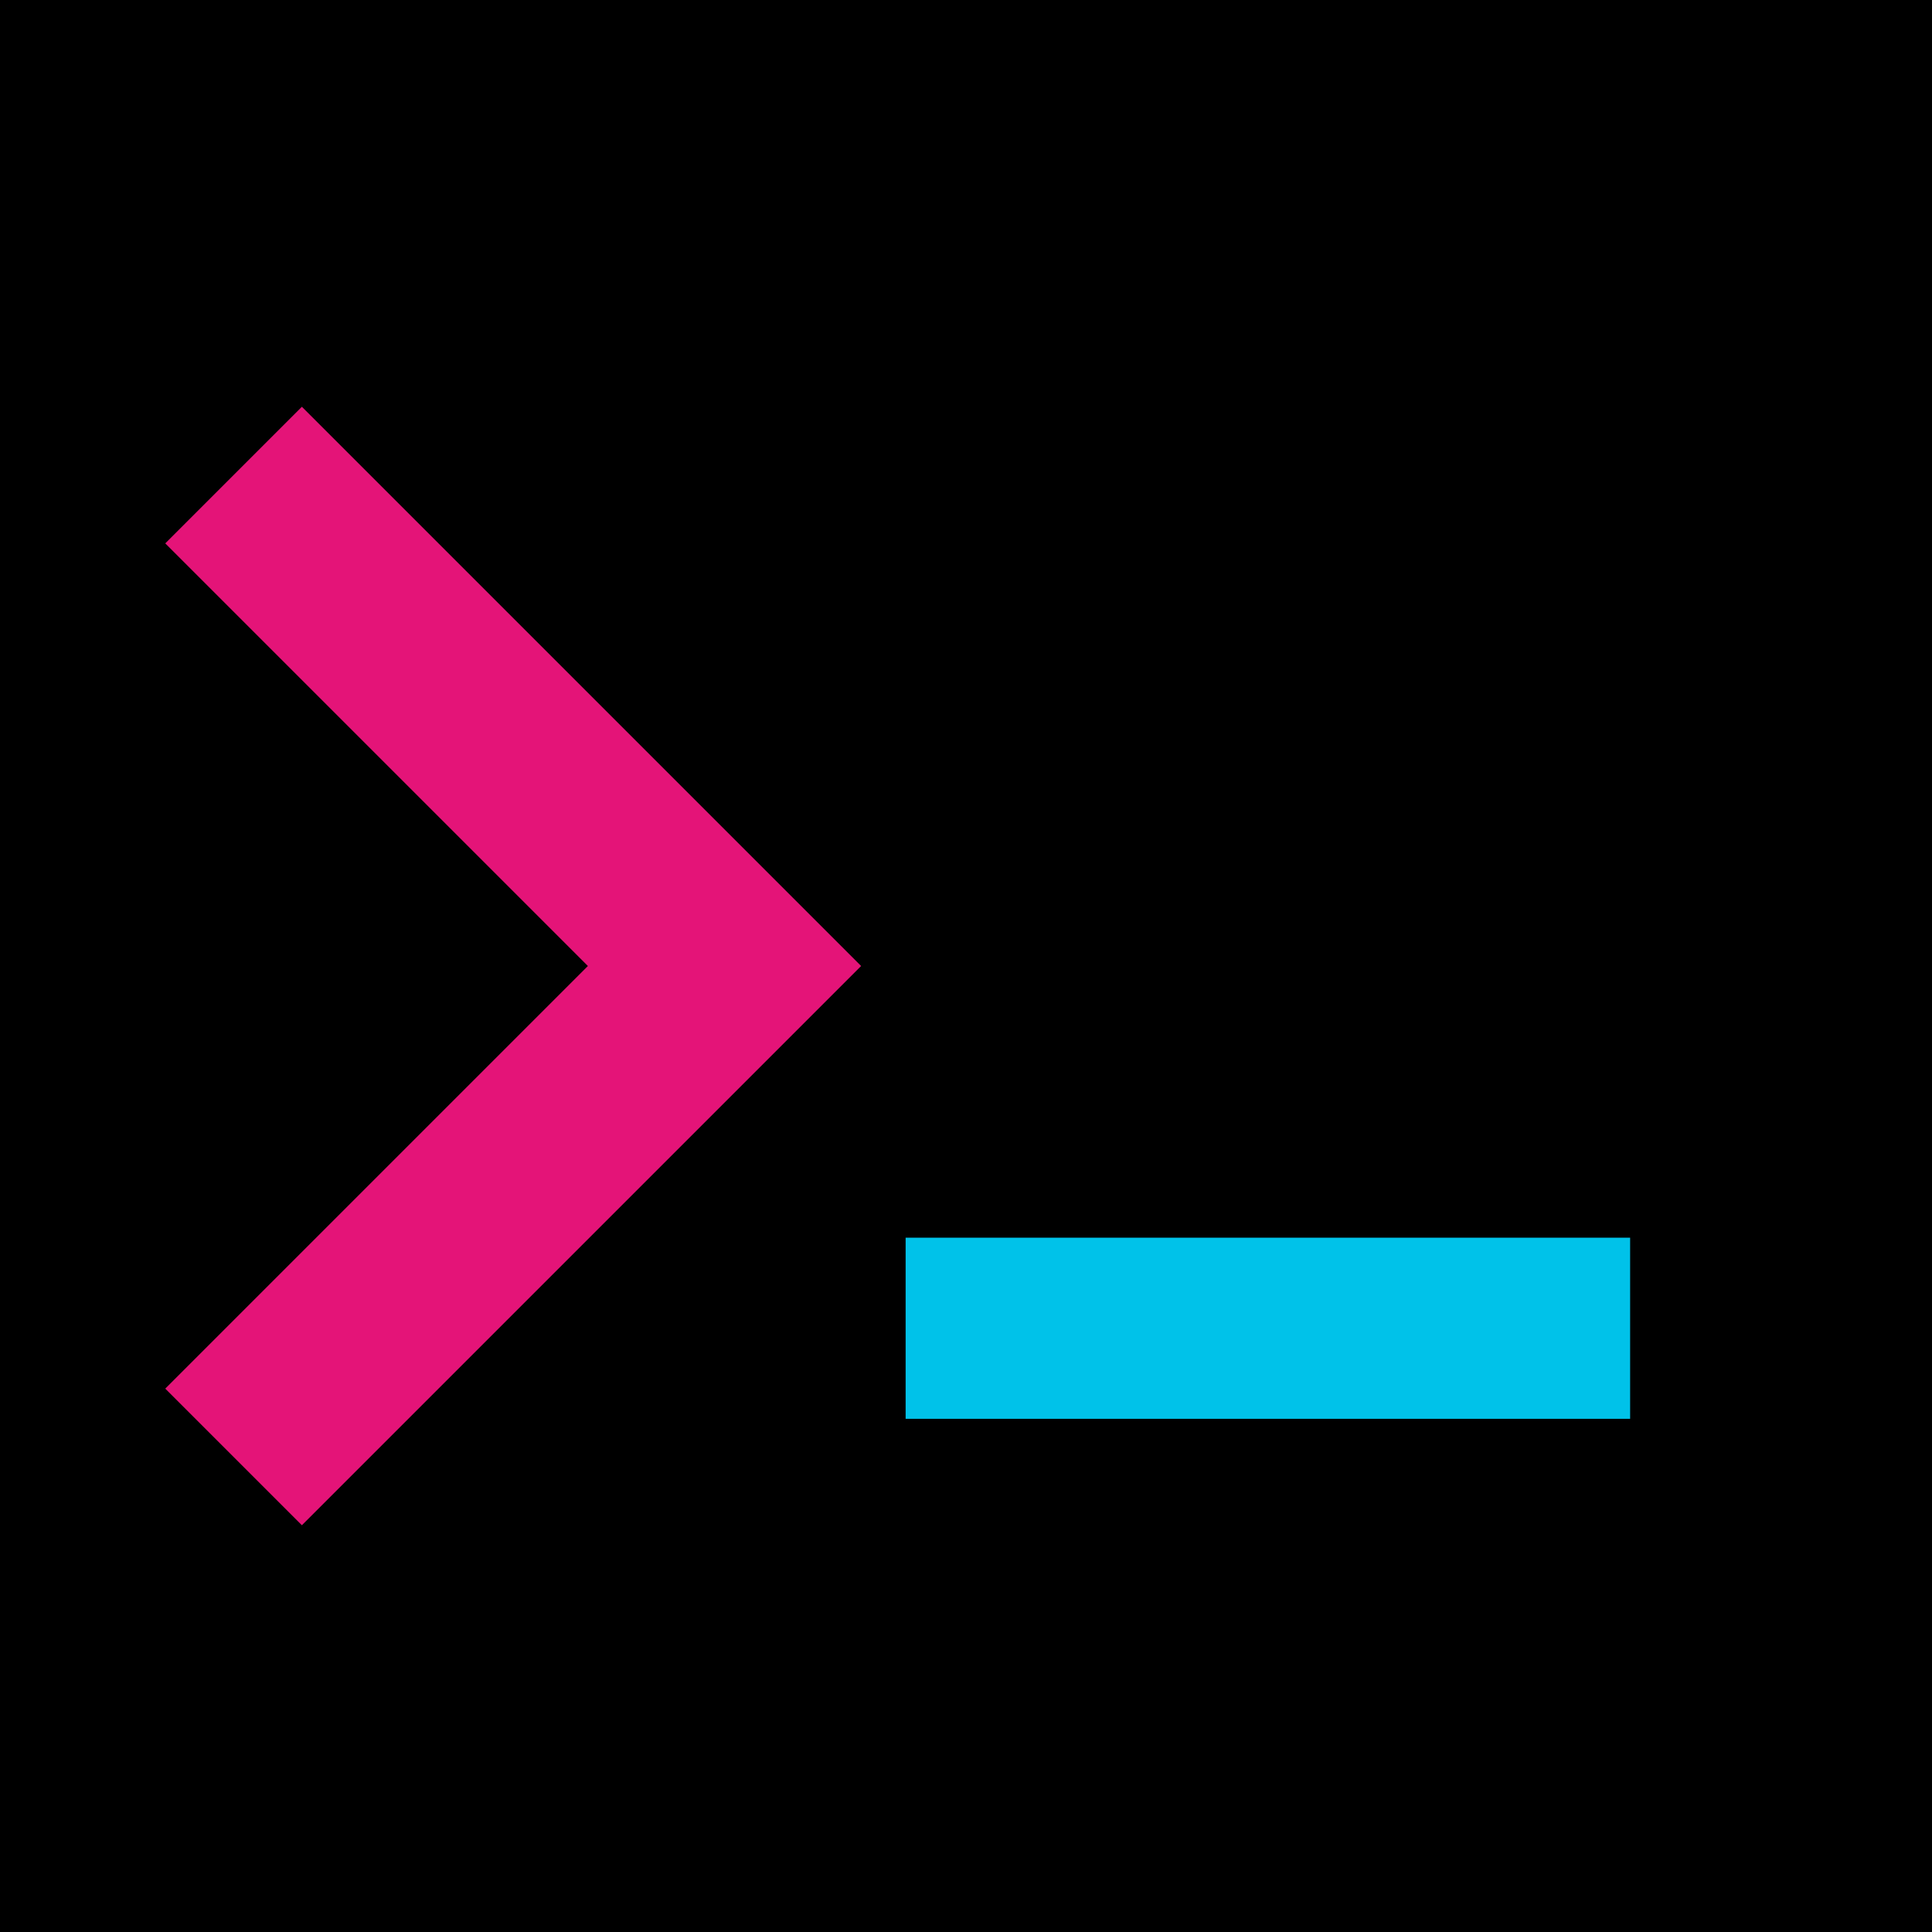
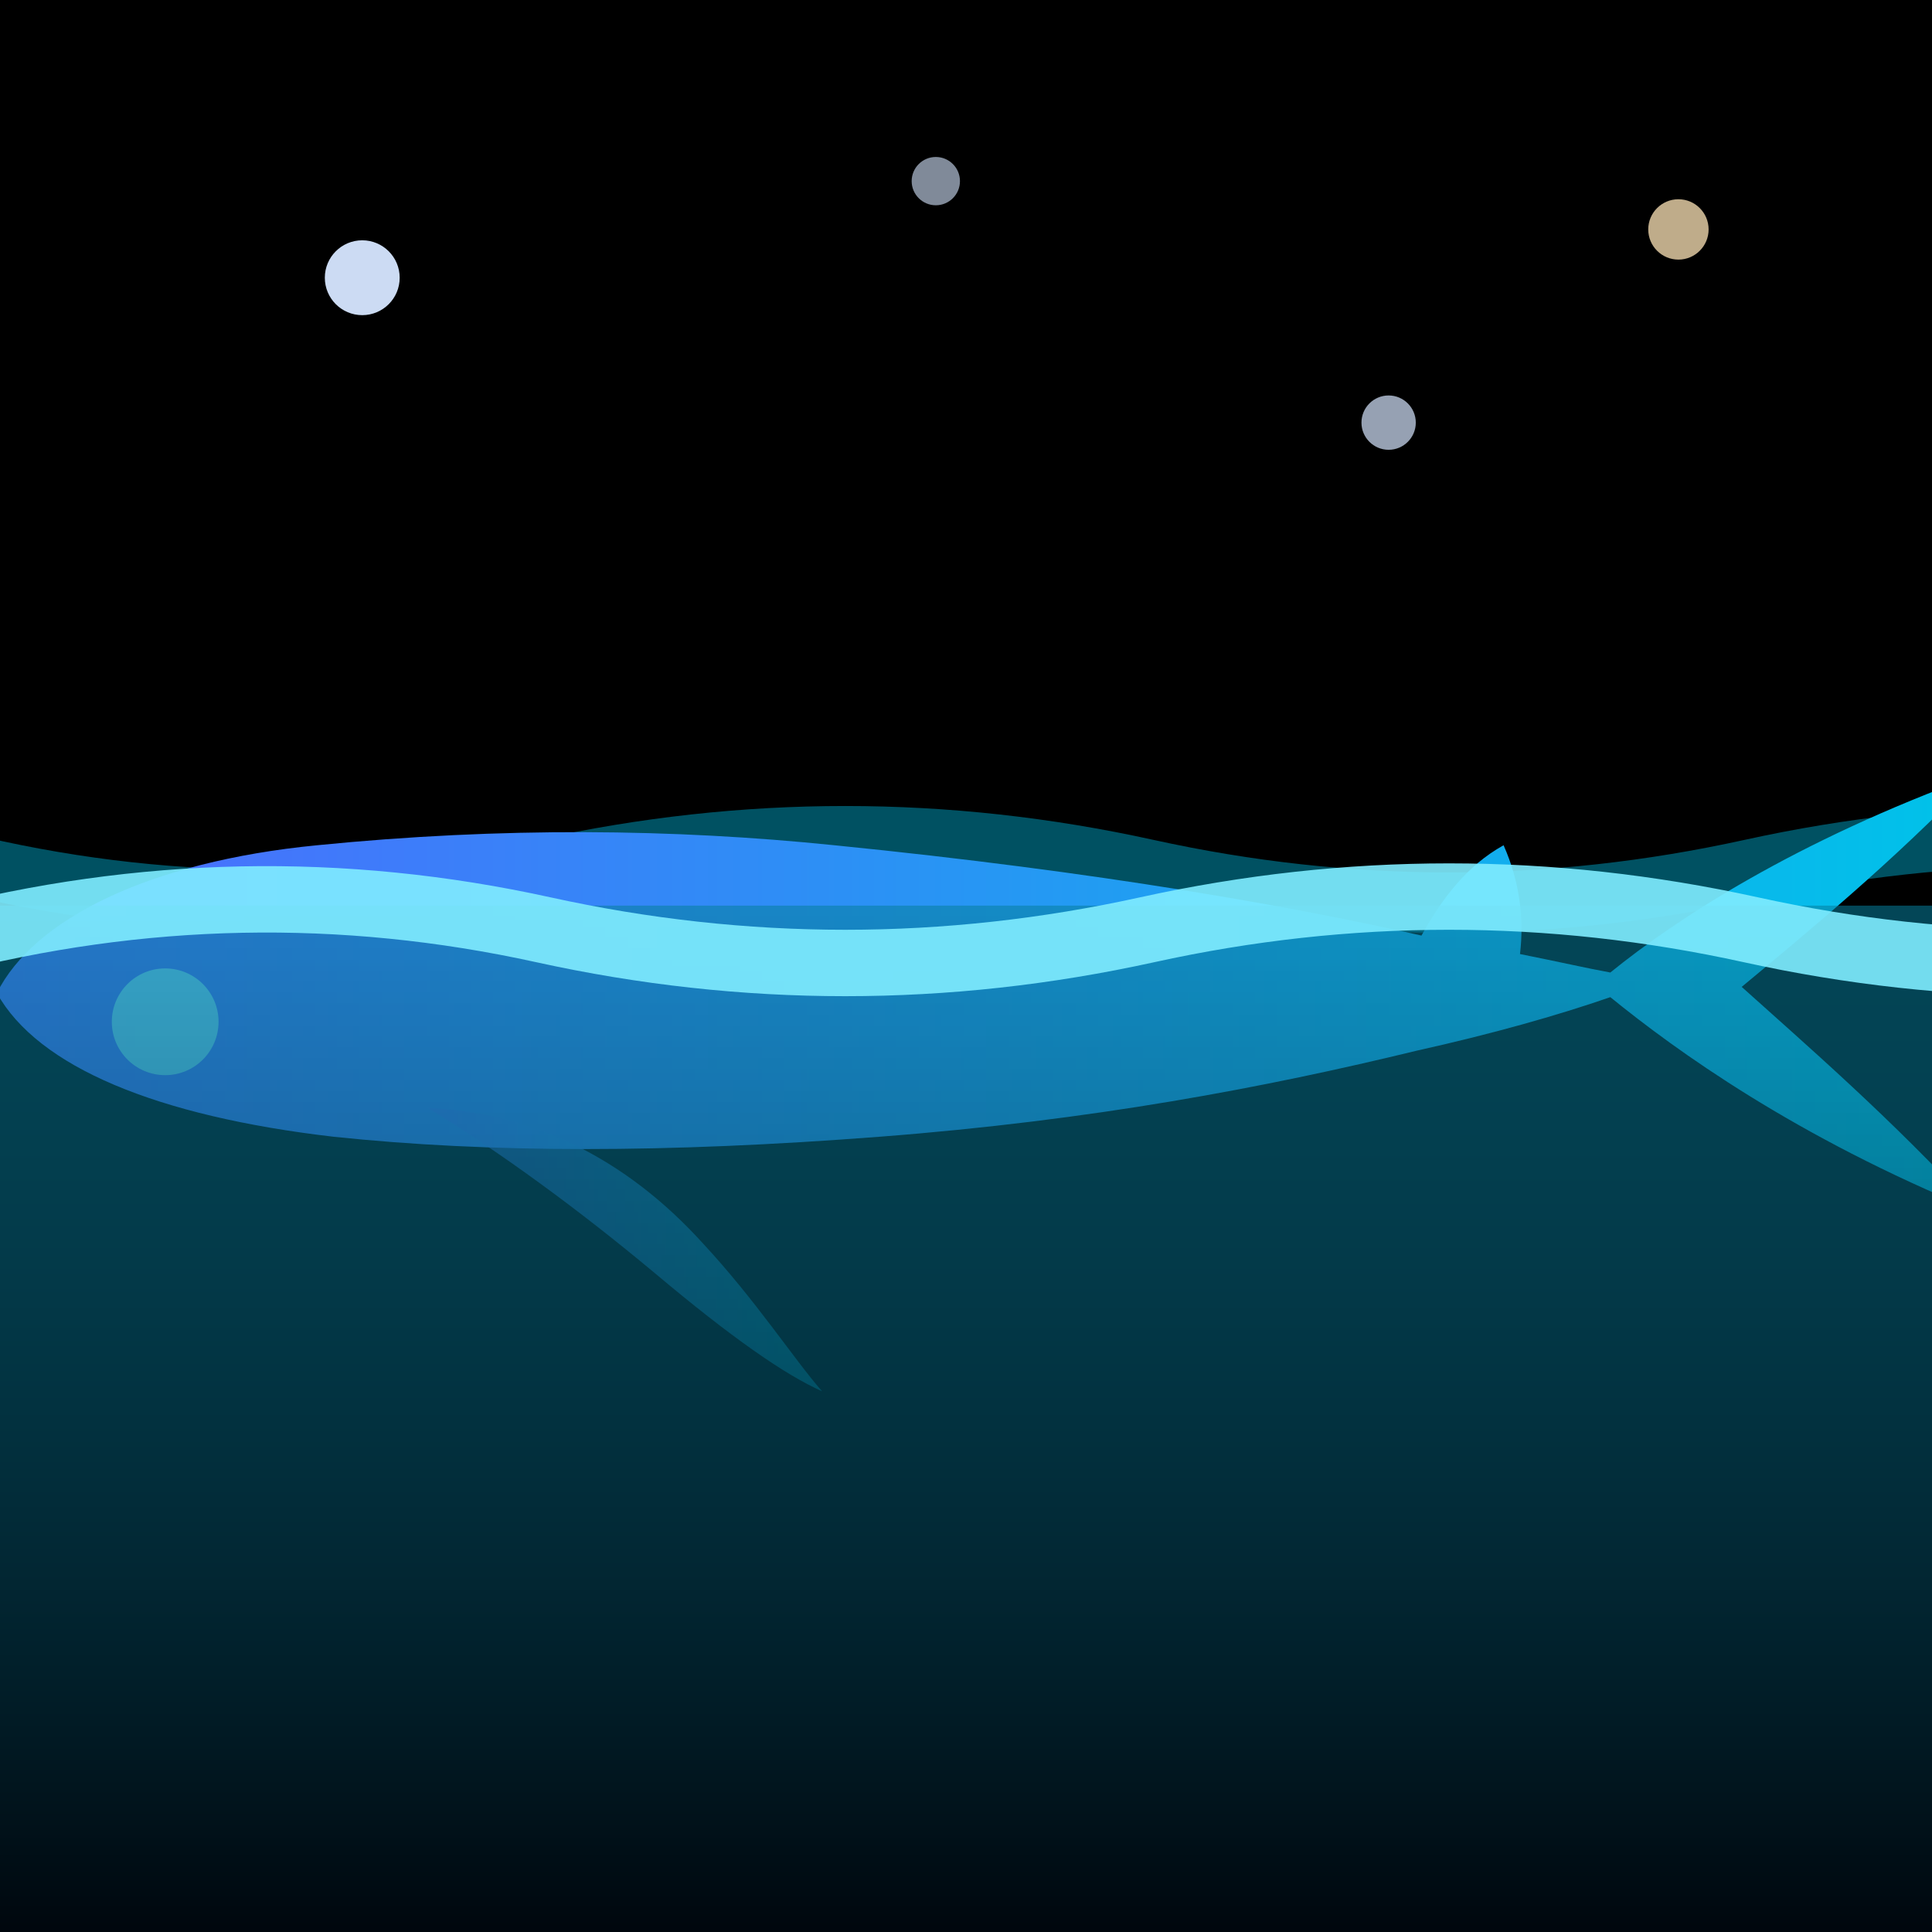
<svg xmlns="http://www.w3.org/2000/svg" viewBox="0 0 32 32" role="img" aria-label="deepseek-cli">
+   <defs>
+     <linearGradient id="b" x1="0" y1="0" x2="1" y2="0">
+       <stop offset="0" stop-color="#4D6BFE" />
+       <stop offset="1" stop-color="#00c2e9" />
+     </linearGradient>
+     <linearGradient id="w" x1="0" y1="0" x2="0" y2="1">
+       <stop offset="0" stop-color="#067f9e" stop-opacity="0.55" />
+       <stop offset="1" stop-color="#00070e" stop-opacity="0.92" />
+     </linearGradient>
+   </defs>
  <rect width="32" height="32" fill="#000" />
-   <path d="M5 9 L12 16 L5 23" fill="none" stroke="#e41478" stroke-width="3.2" stroke-linecap="square" stroke-linejoin="miter" />
-   <rect x="15" y="20.5" width="12" height="3" fill="#00c2e9" />
+   <circle cx="6" cy="4.6" r="0.62" fill="#d6e6ff" opacity="0.95" />
+   <circle cx="15.5" cy="3" r="0.4" fill="#d6e6ff" opacity="0.6" />
+   <circle cx="23" cy="7" r="0.45" fill="#d6e6ff" opacity="0.7" />
+   <circle cx="27.8" cy="3.8" r="0.5" fill="#ffe5b8" opacity="0.75" />
+   <path d="M-1 14.2 Q4 15.5 9 14.4 T19 14.4 T29 14.4 T39 14.4" fill="none" stroke="#00a2c4" stroke-width="1" opacity="0.5" />
+   <g transform="translate(-0.8 8.9) scale(0.034)">
+     <path d="M22 222C40 186 96 158 178 150C268 141 352 142 430 150C560 163 654 180 716 194C726 176 738 160 756 150C764 168 766 186 764 203C784 207 797 210 808 212C840 186 898 148 986 116C946 158 902 194 872 219C902 246 946 284 986 328C898 292 840 250 808 224C782 233 750 242 714 250C640 268 556 284 452 292C348 300 262 300 186 292C100 282 42 258 22 222Z" fill="url(#b)" />
+     <path d="M232 278C282 280 328 302 366 344C392 372 410 400 424 416C406 408 380 390 342 358C306 328 268 300 232 278Z" fill="url(#b)" opacity="0.55" />
+     <circle cx="104" cy="236" r="26" fill="#7fecff" opacity="0.8" />
+   </g>
+   <rect y="15" width="32" height="17" fill="url(#w)" />
+   <path d="M-1 15.6 Q4 14.3 9 15.4 T19 15.4 T29 15.4 T39 15.4" fill="none" stroke="#7fecff" stroke-width="1.1" opacity="0.9" />
</svg>
